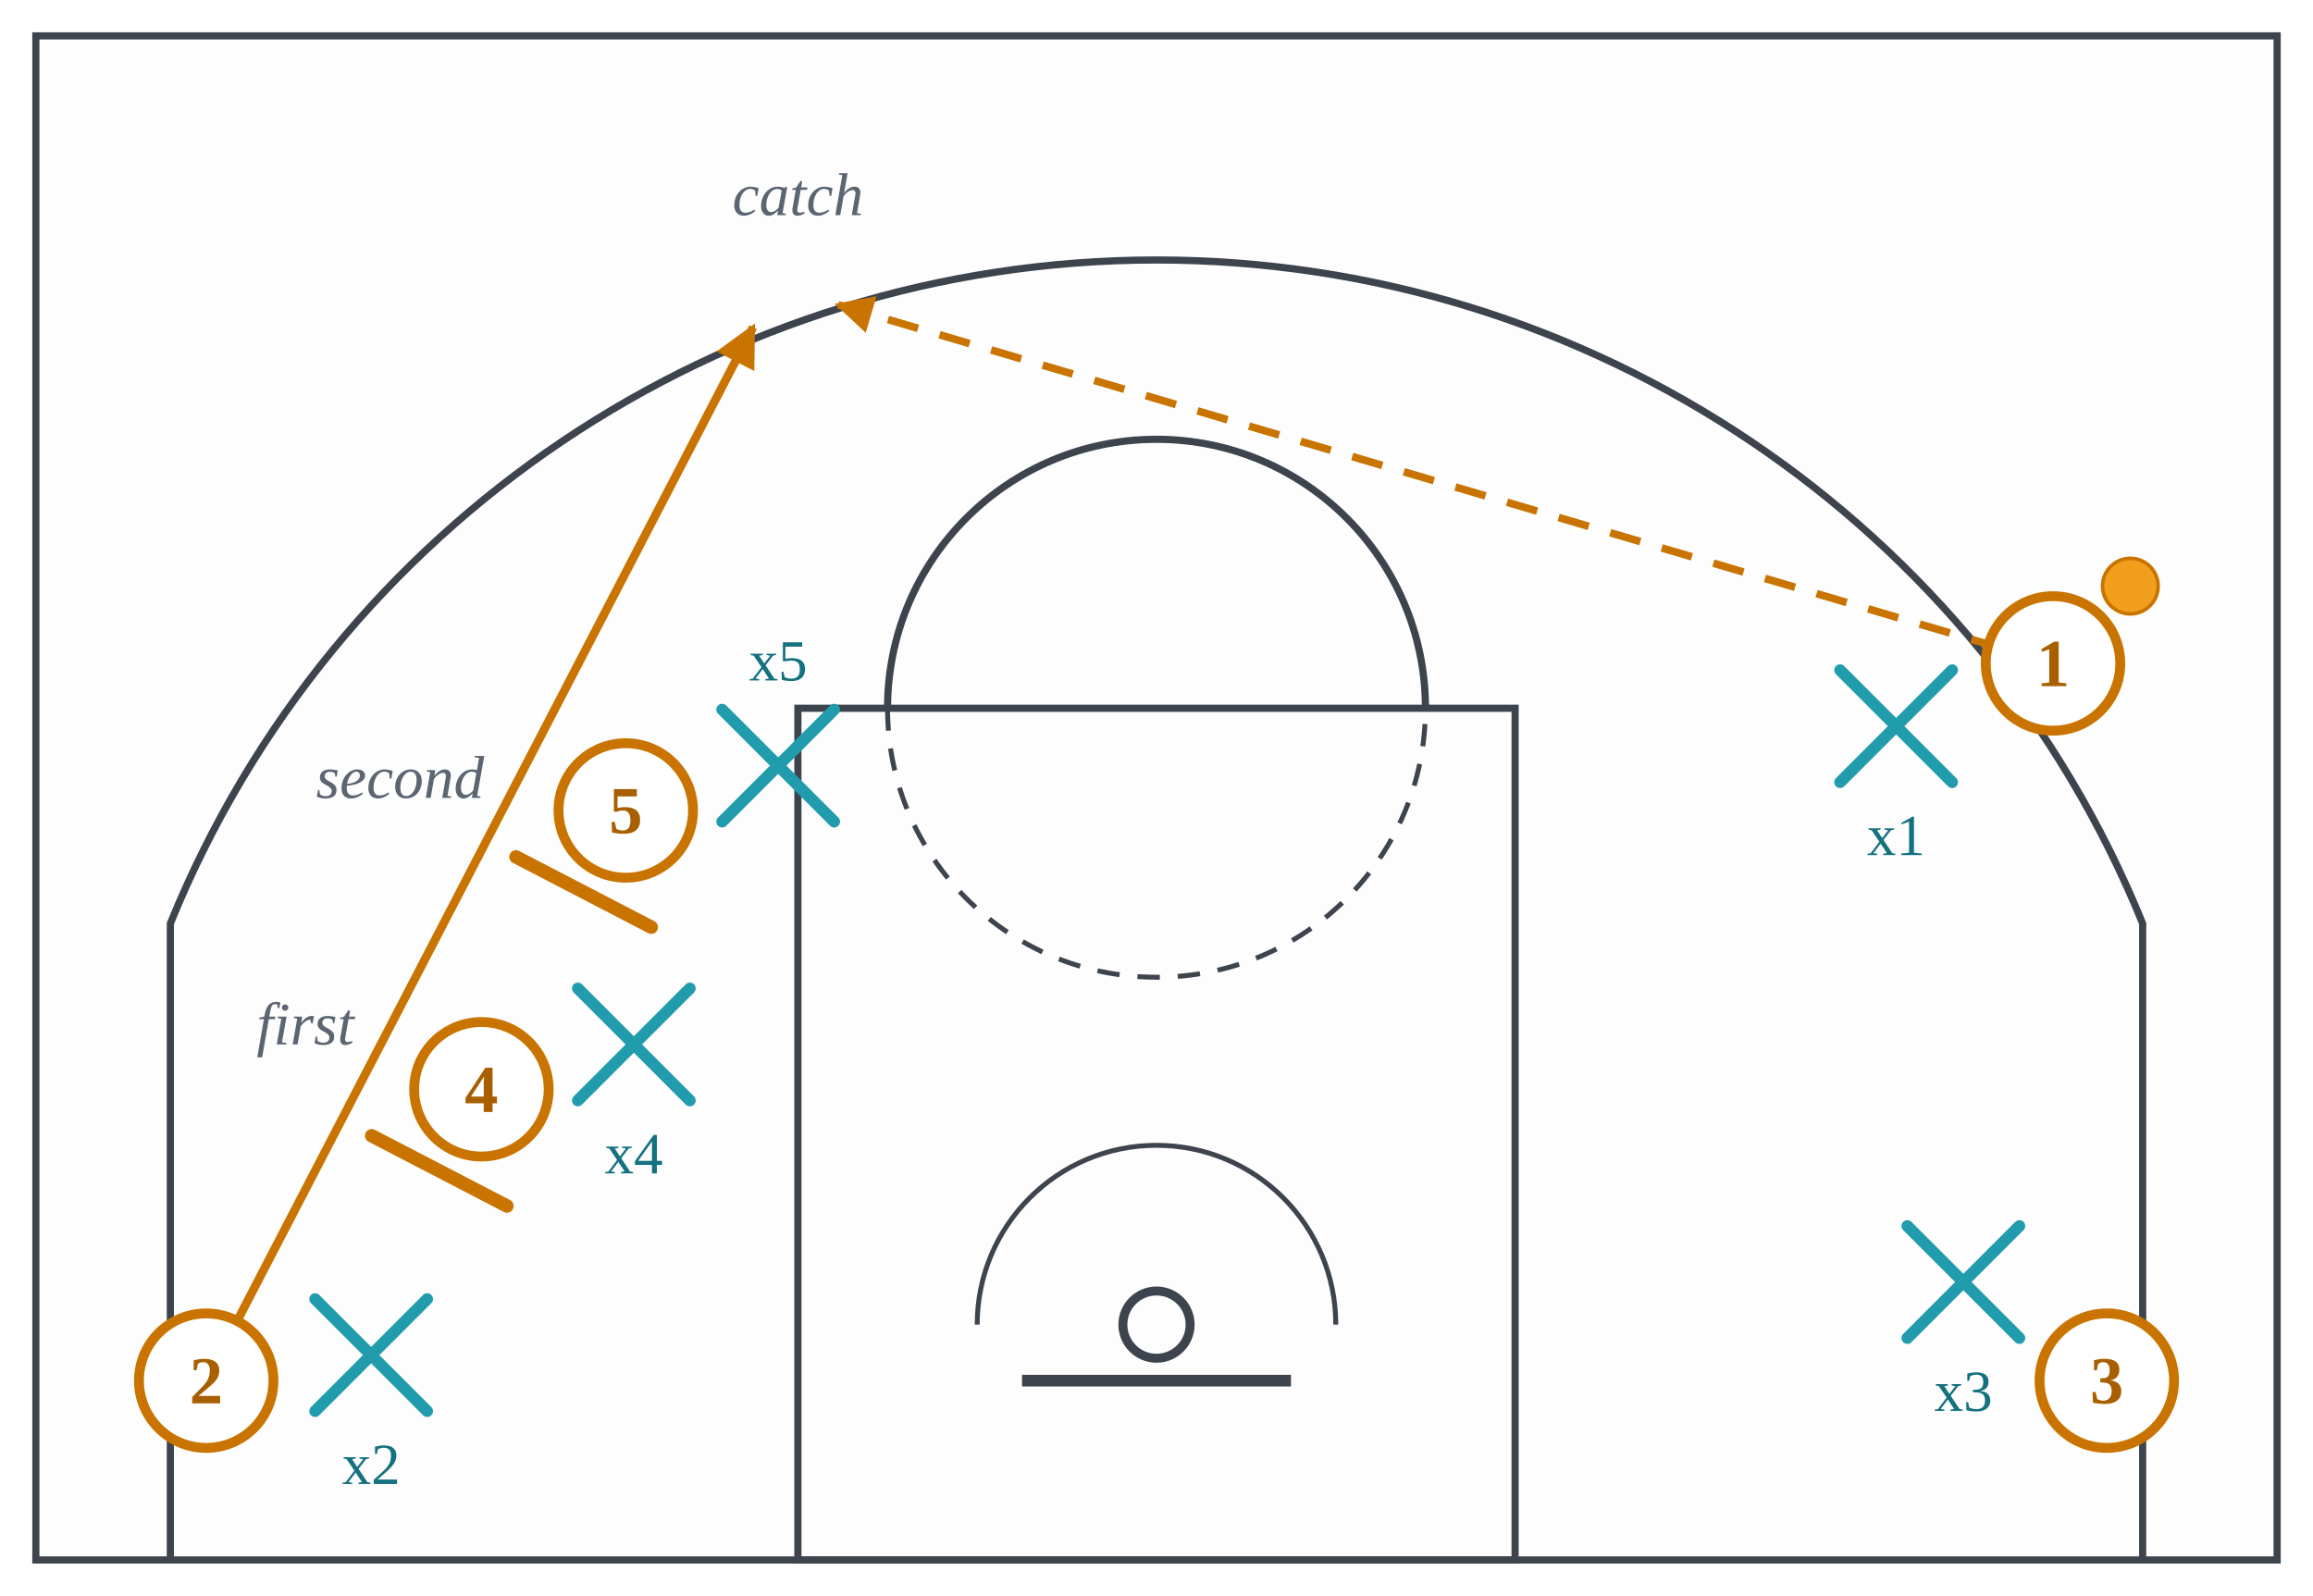
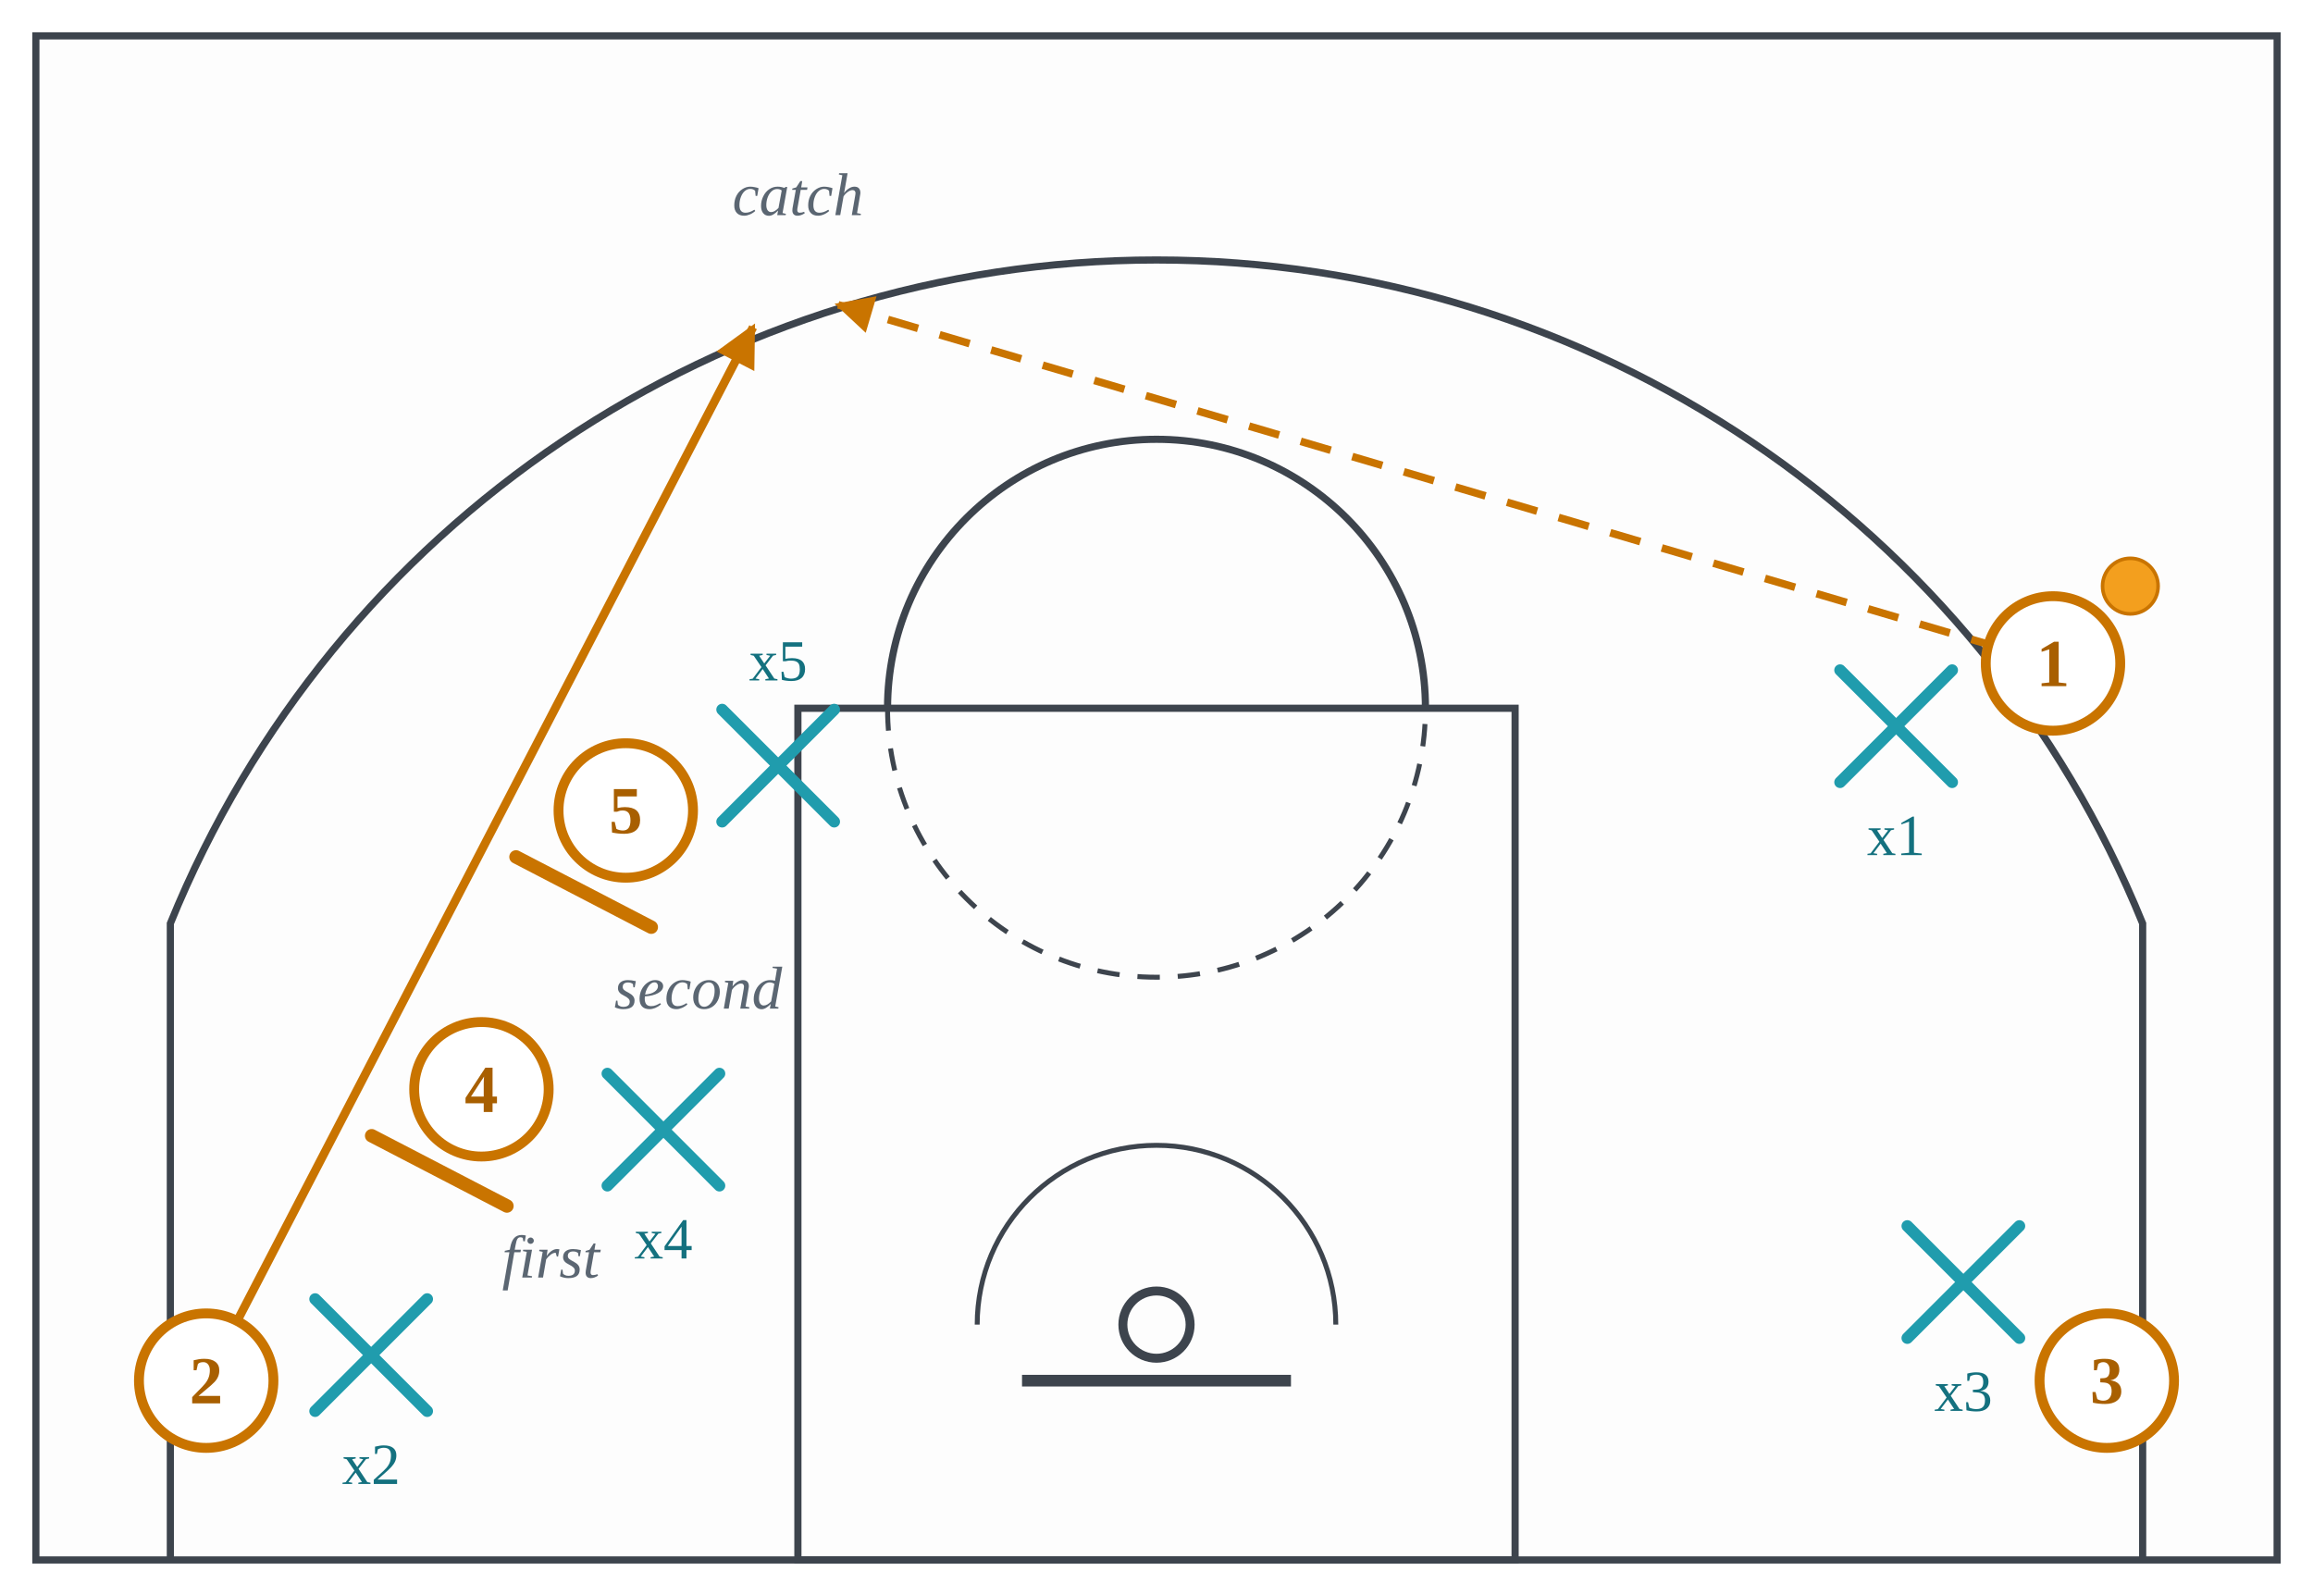
- <svg xmlns="http://www.w3.org/2000/svg" viewBox="0 0 516.0 356.0" width="516.0" role="img" aria-label="The ball is with a guard on the right wing, his defender inside him. The shooter starts in the left corner, his defender beside him toward the lane. Two screeners stand in a line just to the lane side of the shooter's path, between the corner and the left slot, the second about seven feet above the first. Each has his screen bar across the path on the side facing back toward the corner, and each screener's defender stands beside him toward the lane. The labels first and second sit beside the path opposite the two screeners. The shooter's cut arrow runs up past both screens to the left slot, labeled catch, and a dashed pass arrow runs from the right wing to the same spot. A fifth attacker stands in the right corner with his defender." class="hd-court-svg">
+ <svg xmlns="http://www.w3.org/2000/svg" viewBox="0 0 516.0 356.0" width="516.0" role="img" aria-label="1 has the ball on the right wing, his defender x1 inside him. 2 starts in the left corner, his defender x2 beside him toward the lane. Two screeners, 4 and then 5 about seven feet higher, stand in a line just to the lane side of 2's path between the corner and the left slot. Each has a short screen bar beside the path, square to it, on the side toward the corner, and each screener's defender stands beside him toward the lane. The labels first and second sit just below the lower end of each bar, away from the path. 2's cut runs up past both screens to the left slot, labeled catch, and a dashed pass runs from 1 to the same spot. 3 stands in the right corner with his defender." class="hd-court-svg">
  <defs>
    <marker id="hd-arrow-o" viewBox="0 0 10 10" refX="9" refY="5" markerWidth="5" markerHeight="5" orient="auto-start-reverse">
      <path d="M 0 0 L 10 5 L 0 10 z" fill="var(--hd-offense, #C97400)" />
    </marker>
    <marker id="hd-arrow-d" viewBox="0 0 10 10" refX="9" refY="5" markerWidth="5" markerHeight="5" orient="auto-start-reverse">
      <path d="M 0 0 L 10 5 L 0 10 z" fill="var(--hd-defense, #209CAD)" />
    </marker>
  </defs>
  <rect x="8.0" y="8.0" width="500.0" height="340.0" fill="var(--court-floor, #fdfdfd)" stroke="var(--court-line, #3d444d)" stroke-width="1.6" />
  <path d="M 38.0 348.0 L 38.0 206.02 A 237.5 237.5 0 0 1 478.0 206.02 L 478.0 348.0" stroke="var(--court-line, #3d444d)" fill="none" stroke-width="1.6" />
  <rect x="178.0" y="158.0" width="160.0" height="190.0" stroke="var(--court-line, #3d444d)" fill="none" stroke-width="1.6" />
  <path d="M 198.0 158.0 A 60.0 60.0 0 0 1 318.0 158.0" stroke="var(--court-line, #3d444d)" fill="none" stroke-width="1.6" />
  <path d="M 198.0 158.0 A 60.0 60.0 0 0 0 318.0 158.0" stroke="var(--court-line, #3d444d)" fill="none" stroke-width="1.1" stroke-dasharray="5 4" />
  <path d="M 218.0 295.5 A 40.0 40.0 0 0 1 298.0 295.5" stroke="var(--court-line, #3d444d)" fill="none" stroke-width="1.1" />
  <line x1="228.0" y1="308.0" x2="288.0" y2="308.0" stroke="var(--court-line, #3d444d)" stroke-width="2.6" />
  <circle cx="258.0" cy="295.5" r="7.5" stroke="var(--court-line, #3d444d)" fill="none" stroke-width="2" />
  <line x1="113.087" y1="269.034" x2="82.913" y2="253.366" stroke="var(--hd-offense, #C97400)" stroke-width="3" stroke-linecap="round" />
  <line x1="145.287" y1="206.834" x2="115.113" y2="191.166" stroke="var(--hd-offense, #C97400)" stroke-width="3" stroke-linecap="round" />
  <line x1="46.0" y1="308.0" x2="168.0" y2="73.0" stroke="var(--hd-offense, #C97400)" fill="none" marker-end="url(#hd-arrow-o)" stroke-width="1.9" />
  <line x1="458.0" y1="148.0" x2="187.0" y2="68.0" stroke="var(--hd-offense, #C97400)" fill="none" marker-end="url(#hd-arrow-o)" stroke-width="1.7" stroke-dasharray="7 5" />
  <circle cx="458.0" cy="148.0" r="15.0" fill="var(--court-floor, #fff)" stroke="var(--hd-offense, #C97400)" stroke-width="2.2" />
  <text x="458.0" y="148.0" text-anchor="middle" dominant-baseline="central" font-size="15.0" font-weight="600" fill="var(--hd-offense-ink, #A85F00)">1</text>
  <circle cx="475.25" cy="130.75" r="6.2" fill="#F39F1E" stroke="var(--hd-offense, #C97400)" stroke-width="0.8" />
  <circle cx="46.0" cy="308.0" r="15.0" fill="var(--court-floor, #fff)" stroke="var(--hd-offense, #C97400)" stroke-width="2.2" />
  <text x="46.0" y="308.0" text-anchor="middle" dominant-baseline="central" font-size="15.0" font-weight="600" fill="var(--hd-offense-ink, #A85F00)">2</text>
  <circle cx="107.4" cy="243.0" r="15.0" fill="var(--court-floor, #fff)" stroke="var(--hd-offense, #C97400)" stroke-width="2.2" />
  <text x="107.4" y="243.0" text-anchor="middle" dominant-baseline="central" font-size="15.0" font-weight="600" fill="var(--hd-offense-ink, #A85F00)">4</text>
  <circle cx="139.6" cy="180.8" r="15.0" fill="var(--court-floor, #fff)" stroke="var(--hd-offense, #C97400)" stroke-width="2.2" />
  <text x="139.6" y="180.8" text-anchor="middle" dominant-baseline="central" font-size="15.0" font-weight="600" fill="var(--hd-offense-ink, #A85F00)">5</text>
  <circle cx="470.0" cy="308.0" r="15.0" fill="var(--court-floor, #fff)" stroke="var(--hd-offense, #C97400)" stroke-width="2.2" />
  <text x="470.0" y="308.0" text-anchor="middle" dominant-baseline="central" font-size="15.0" font-weight="600" fill="var(--hd-offense-ink, #A85F00)">3</text>
  <line x1="410.5" y1="149.5" x2="435.5" y2="174.5" stroke="var(--hd-defense, #209CAD)" stroke-width="2.6" stroke-linecap="round" />
  <line x1="410.5" y1="174.5" x2="435.5" y2="149.5" stroke="var(--hd-defense, #209CAD)" stroke-width="2.6" stroke-linecap="round" />
  <text x="423.0" y="190.75" text-anchor="middle" font-size="13.0" fill="var(--hd-defense-ink, #14717F)">x1</text>
  <line x1="70.3" y1="289.8" x2="95.3" y2="314.8" stroke="var(--hd-defense, #209CAD)" stroke-width="2.6" stroke-linecap="round" />
  <line x1="70.3" y1="314.8" x2="95.3" y2="289.8" stroke="var(--hd-defense, #209CAD)" stroke-width="2.6" stroke-linecap="round" />
  <text x="82.8" y="331.05" text-anchor="middle" font-size="13.0" fill="var(--hd-defense-ink, #14717F)">x2</text>
-   <line x1="128.9" y1="220.5" x2="153.9" y2="245.5" stroke="var(--hd-defense, #209CAD)" stroke-width="2.6" stroke-linecap="round" />
-   <line x1="128.9" y1="245.5" x2="153.9" y2="220.5" stroke="var(--hd-defense, #209CAD)" stroke-width="2.6" stroke-linecap="round" />
-   <text x="141.4" y="261.75" text-anchor="middle" font-size="13.0" fill="var(--hd-defense-ink, #14717F)">x4</text>
+   <line x1="135.5" y1="239.5" x2="160.5" y2="264.5" stroke="var(--hd-defense, #209CAD)" stroke-width="2.6" stroke-linecap="round" />
+   <line x1="135.5" y1="264.5" x2="160.5" y2="239.5" stroke="var(--hd-defense, #209CAD)" stroke-width="2.6" stroke-linecap="round" />
+   <text x="148.0" y="280.75" text-anchor="middle" font-size="13.0" fill="var(--hd-defense-ink, #14717F)">x4</text>
  <line x1="161.1" y1="158.3" x2="186.1" y2="183.3" stroke="var(--hd-defense, #209CAD)" stroke-width="2.6" stroke-linecap="round" />
  <line x1="161.1" y1="183.3" x2="186.1" y2="158.3" stroke="var(--hd-defense, #209CAD)" stroke-width="2.6" stroke-linecap="round" />
  <text x="173.6" y="151.8" text-anchor="middle" font-size="13.0" fill="var(--hd-defense-ink, #14717F)">x5</text>
  <line x1="425.5" y1="273.5" x2="450.5" y2="298.5" stroke="var(--hd-defense, #209CAD)" stroke-width="2.6" stroke-linecap="round" />
  <line x1="425.5" y1="298.5" x2="450.5" y2="273.5" stroke="var(--hd-defense, #209CAD)" stroke-width="2.6" stroke-linecap="round" />
  <text x="438.0" y="314.75" text-anchor="middle" font-size="13.0" fill="var(--hd-defense-ink, #14717F)">x3</text>
-   <text x="79.0" y="233.0" text-anchor="end" font-size="13.5" font-style="italic" fill="var(--hd-muted, #5b6672)">first</text>
-   <text x="108.0" y="178.0" text-anchor="end" font-size="13.5" font-style="italic" fill="var(--hd-muted, #5b6672)">second</text>
+   <text x="112.0" y="285.0" text-anchor="start" font-size="13.5" font-style="italic" fill="var(--hd-muted, #5b6672)">first</text>
+   <text x="137.0" y="225.0" text-anchor="start" font-size="13.5" font-style="italic" fill="var(--hd-muted, #5b6672)">second</text>
  <text x="178.0" y="48.0" text-anchor="middle" font-size="13.5" font-style="italic" fill="var(--hd-muted, #5b6672)">catch</text>
</svg>
